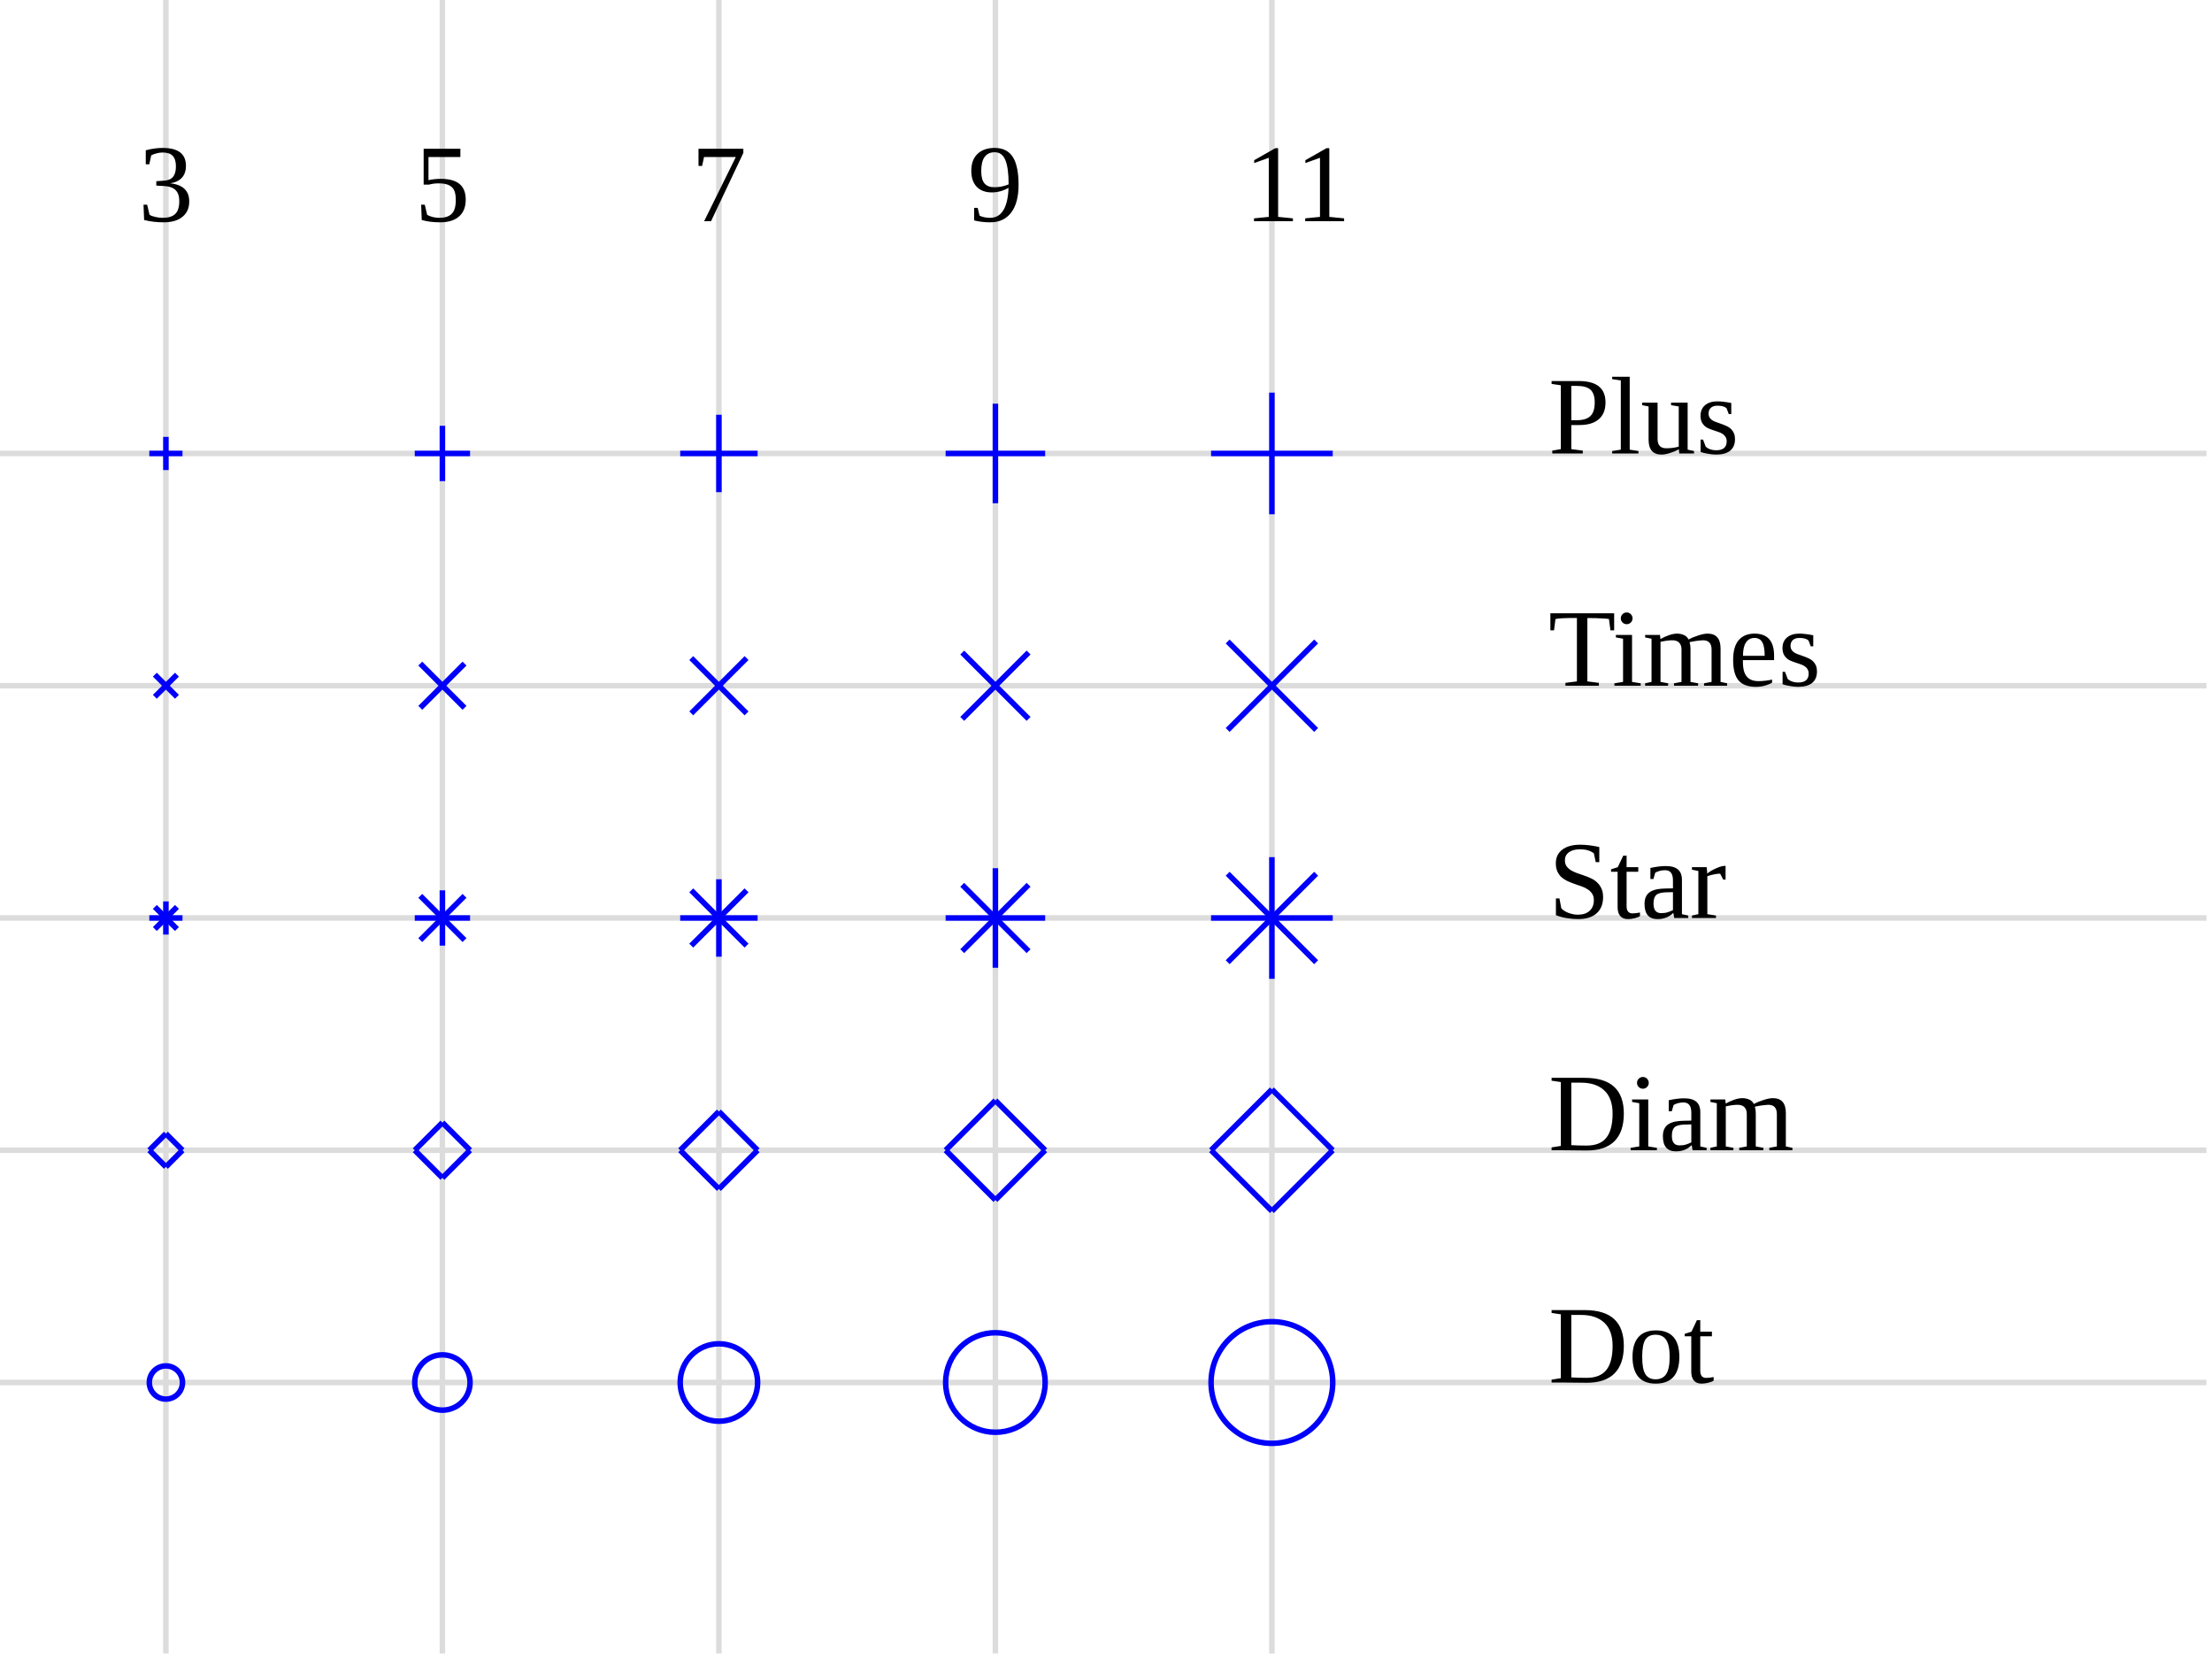
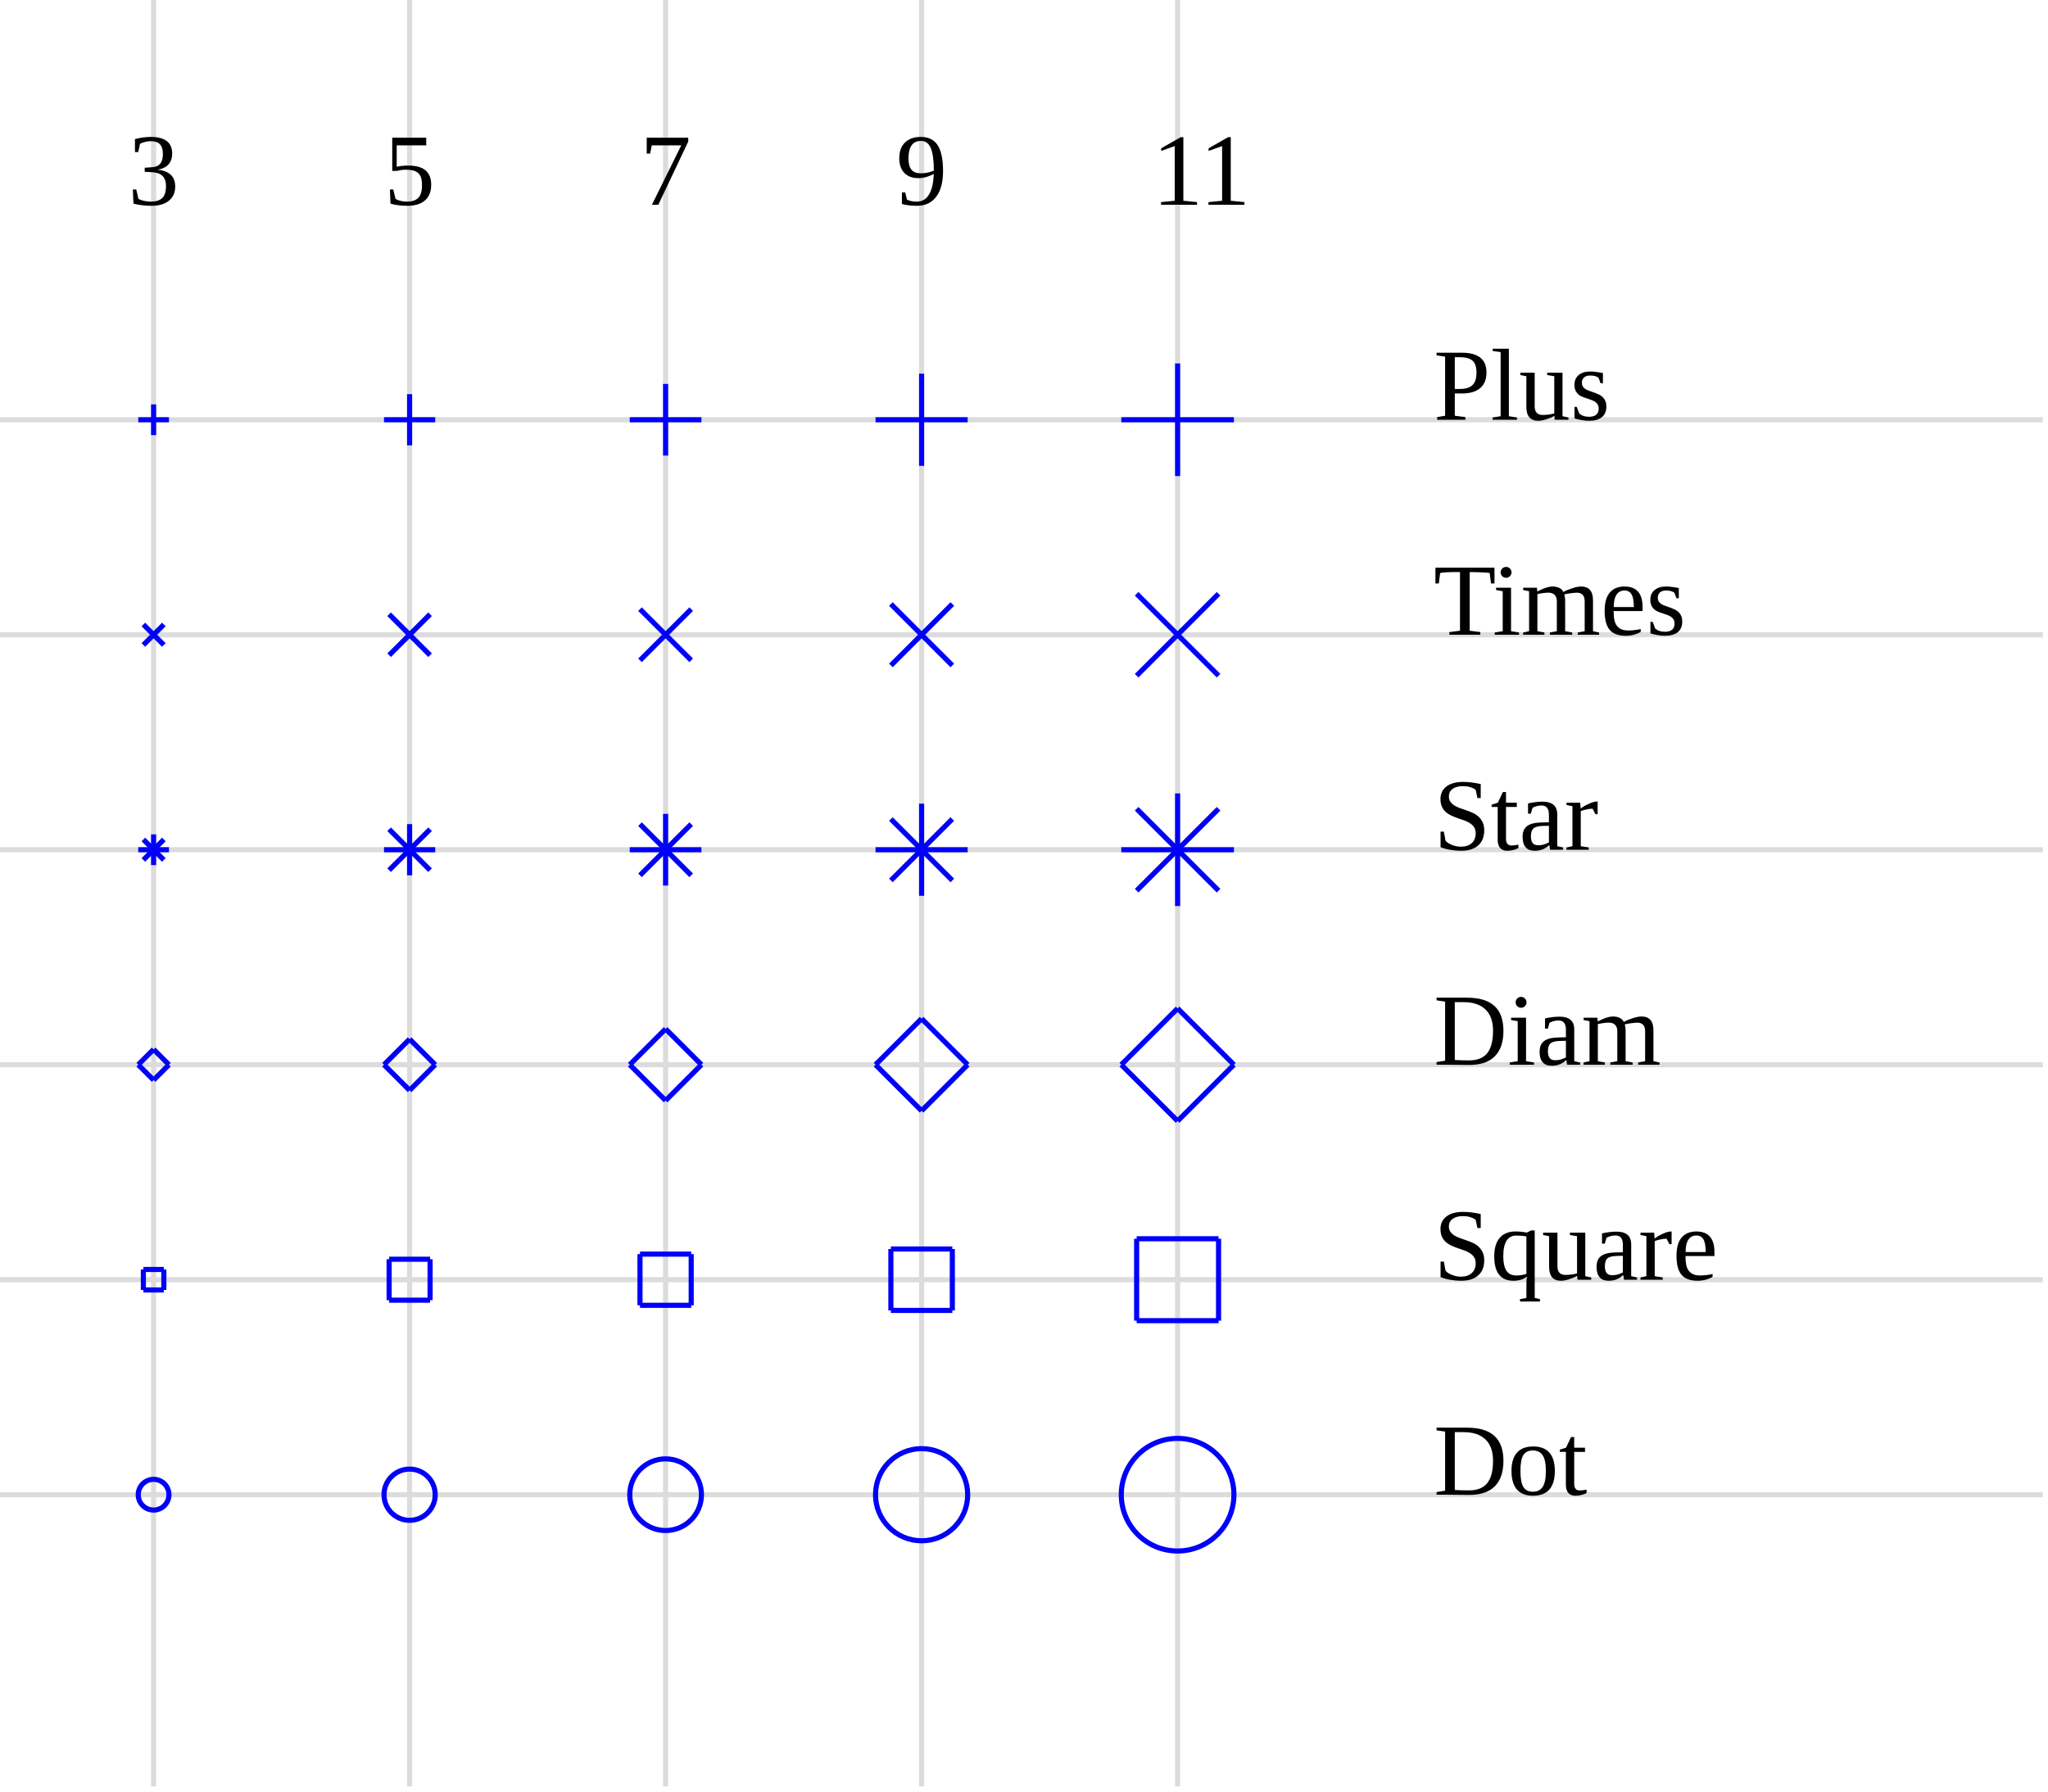
- <svg xmlns="http://www.w3.org/2000/svg" version="1.1" width="400" height="300" style="background-color:white;">
+ <svg xmlns="http://www.w3.org/2000/svg" version="1.1" width="400" height="350" style="background-color:white;">
  <style>
.txt1 { font: bold 12px sans-serif; };
</style>
-   <line x1="30" y1="-0" x2="30" y2="299" stroke="rgb(220,220,220)" stroke-width="1" />
+   <line x1="30" y1="-0" x2="30" y2="349" stroke="rgb(220,220,220)" stroke-width="1" />
  <text x="25" y="40" font-size="20px" fill="#000000">3</text>
-   <line x1="80" y1="-0" x2="80" y2="299" stroke="rgb(220,220,220)" stroke-width="1" />
+   <line x1="80" y1="-0" x2="80" y2="349" stroke="rgb(220,220,220)" stroke-width="1" />
  <text x="75" y="40" font-size="20px" fill="#000000">5</text>
-   <line x1="130" y1="-0" x2="130" y2="299" stroke="rgb(220,220,220)" stroke-width="1" />
+   <line x1="130" y1="-0" x2="130" y2="349" stroke="rgb(220,220,220)" stroke-width="1" />
  <text x="125" y="40" font-size="20px" fill="#000000">7</text>
-   <line x1="180" y1="-0" x2="180" y2="299" stroke="rgb(220,220,220)" stroke-width="1" />
+   <line x1="180" y1="-0" x2="180" y2="349" stroke="rgb(220,220,220)" stroke-width="1" />
  <text x="175" y="40" font-size="20px" fill="#000000">9</text>
-   <line x1="230" y1="-0" x2="230" y2="299" stroke="rgb(220,220,220)" stroke-width="1" />
+   <line x1="230" y1="-0" x2="230" y2="349" stroke="rgb(220,220,220)" stroke-width="1" />
  <text x="225" y="40" font-size="20px" fill="#000000">11</text>
  <line x1="0" y1="82" x2="399" y2="82" stroke="rgb(220,220,220)" stroke-width="1" />
  <line x1="0" y1="124" x2="399" y2="124" stroke="rgb(220,220,220)" stroke-width="1" />
  <line x1="0" y1="166" x2="399" y2="166" stroke="rgb(220,220,220)" stroke-width="1" />
  <line x1="0" y1="208" x2="399" y2="208" stroke="rgb(220,220,220)" stroke-width="1" />
  <line x1="0" y1="250" x2="399" y2="250" stroke="rgb(220,220,220)" stroke-width="1" />
+   <line x1="0" y1="292" x2="399" y2="292" stroke="rgb(220,220,220)" stroke-width="1" />
  <line x1="27" y1="82" x2="33" y2="82" stroke="rgb(0,0,250)" stroke-width="1" />
  <line x1="30" y1="79" x2="30" y2="85" stroke="rgb(0,0,250)" stroke-width="1" />
  <line x1="28" y1="126" x2="32" y2="122" stroke="rgb(0,0,250)" stroke-width="1" />
  <line x1="28" y1="122" x2="32" y2="126" stroke="rgb(0,0,250)" stroke-width="1" />
  <line x1="27" y1="166" x2="33" y2="166" stroke="rgb(0,0,250)" stroke-width="1" />
  <line x1="30" y1="163" x2="30" y2="169" stroke="rgb(0,0,250)" stroke-width="1" />
  <line x1="28" y1="168" x2="32" y2="164" stroke="rgb(0,0,250)" stroke-width="1" />
  <line x1="28" y1="164" x2="32" y2="168" stroke="rgb(0,0,250)" stroke-width="1" />
  <line x1="27" y1="208" x2="30" y2="205" stroke="rgb(0,0,250)" stroke-width="1" />
  <line x1="30" y1="205" x2="33" y2="208" stroke="rgb(0,0,250)" stroke-width="1" />
  <line x1="30" y1="211" x2="33" y2="208" stroke="rgb(0,0,250)" stroke-width="1" />
  <line x1="27" y1="208" x2="30" y2="211" stroke="rgb(0,0,250)" stroke-width="1" />
-   <circle cx="30" cy="250" r="3" stroke="rgb(0,0,250)" stroke-width="1" fill="none" />
+   <line x1="28" y1="252" x2="32" y2="252" stroke="rgb(0,0,250)" stroke-width="1" />
+   <line x1="32" y1="248" x2="32" y2="252" stroke="rgb(0,0,250)" stroke-width="1" />
+   <line x1="28" y1="248" x2="32" y2="248" stroke="rgb(0,0,250)" stroke-width="1" />
+   <line x1="28" y1="248" x2="28" y2="252" stroke="rgb(0,0,250)" stroke-width="1" />
+   <circle cx="30" cy="292" r="3" stroke="rgb(0,0,250)" stroke-width="1" fill="none" />
  <line x1="75" y1="82" x2="85" y2="82" stroke="rgb(0,0,250)" stroke-width="1" />
  <line x1="80" y1="77" x2="80" y2="87" stroke="rgb(0,0,250)" stroke-width="1" />
  <line x1="76" y1="128" x2="84" y2="120" stroke="rgb(0,0,250)" stroke-width="1" />
  <line x1="76" y1="120" x2="84" y2="128" stroke="rgb(0,0,250)" stroke-width="1" />
  <line x1="75" y1="166" x2="85" y2="166" stroke="rgb(0,0,250)" stroke-width="1" />
  <line x1="80" y1="161" x2="80" y2="171" stroke="rgb(0,0,250)" stroke-width="1" />
  <line x1="76" y1="170" x2="84" y2="162" stroke="rgb(0,0,250)" stroke-width="1" />
  <line x1="76" y1="162" x2="84" y2="170" stroke="rgb(0,0,250)" stroke-width="1" />
  <line x1="75" y1="208" x2="80" y2="203" stroke="rgb(0,0,250)" stroke-width="1" />
  <line x1="80" y1="203" x2="85" y2="208" stroke="rgb(0,0,250)" stroke-width="1" />
  <line x1="80" y1="213" x2="85" y2="208" stroke="rgb(0,0,250)" stroke-width="1" />
  <line x1="75" y1="208" x2="80" y2="213" stroke="rgb(0,0,250)" stroke-width="1" />
-   <circle cx="80" cy="250" r="5" stroke="rgb(0,0,250)" stroke-width="1" fill="none" />
+   <line x1="76" y1="254" x2="84" y2="254" stroke="rgb(0,0,250)" stroke-width="1" />
+   <line x1="84" y1="246" x2="84" y2="254" stroke="rgb(0,0,250)" stroke-width="1" />
+   <line x1="76" y1="246" x2="84" y2="246" stroke="rgb(0,0,250)" stroke-width="1" />
+   <line x1="76" y1="246" x2="76" y2="254" stroke="rgb(0,0,250)" stroke-width="1" />
+   <circle cx="80" cy="292" r="5" stroke="rgb(0,0,250)" stroke-width="1" fill="none" />
  <line x1="123" y1="82" x2="137" y2="82" stroke="rgb(0,0,250)" stroke-width="1" />
  <line x1="130" y1="75" x2="130" y2="89" stroke="rgb(0,0,250)" stroke-width="1" />
  <line x1="125" y1="129" x2="135" y2="119" stroke="rgb(0,0,250)" stroke-width="1" />
  <line x1="125" y1="119" x2="135" y2="129" stroke="rgb(0,0,250)" stroke-width="1" />
  <line x1="123" y1="166" x2="137" y2="166" stroke="rgb(0,0,250)" stroke-width="1" />
  <line x1="130" y1="159" x2="130" y2="173" stroke="rgb(0,0,250)" stroke-width="1" />
  <line x1="125" y1="171" x2="135" y2="161" stroke="rgb(0,0,250)" stroke-width="1" />
  <line x1="125" y1="161" x2="135" y2="171" stroke="rgb(0,0,250)" stroke-width="1" />
  <line x1="123" y1="208" x2="130" y2="201" stroke="rgb(0,0,250)" stroke-width="1" />
  <line x1="130" y1="201" x2="137" y2="208" stroke="rgb(0,0,250)" stroke-width="1" />
  <line x1="130" y1="215" x2="137" y2="208" stroke="rgb(0,0,250)" stroke-width="1" />
  <line x1="123" y1="208" x2="130" y2="215" stroke="rgb(0,0,250)" stroke-width="1" />
-   <circle cx="130" cy="250" r="7" stroke="rgb(0,0,250)" stroke-width="1" fill="none" />
+   <line x1="125" y1="255" x2="135" y2="255" stroke="rgb(0,0,250)" stroke-width="1" />
+   <line x1="135" y1="245" x2="135" y2="255" stroke="rgb(0,0,250)" stroke-width="1" />
+   <line x1="125" y1="245" x2="135" y2="245" stroke="rgb(0,0,250)" stroke-width="1" />
+   <line x1="125" y1="245" x2="125" y2="255" stroke="rgb(0,0,250)" stroke-width="1" />
+   <circle cx="130" cy="292" r="7" stroke="rgb(0,0,250)" stroke-width="1" fill="none" />
  <line x1="171" y1="82" x2="189" y2="82" stroke="rgb(0,0,250)" stroke-width="1" />
  <line x1="180" y1="73" x2="180" y2="91" stroke="rgb(0,0,250)" stroke-width="1" />
  <line x1="174" y1="130" x2="186" y2="118" stroke="rgb(0,0,250)" stroke-width="1" />
  <line x1="174" y1="118" x2="186" y2="130" stroke="rgb(0,0,250)" stroke-width="1" />
  <line x1="171" y1="166" x2="189" y2="166" stroke="rgb(0,0,250)" stroke-width="1" />
  <line x1="180" y1="157" x2="180" y2="175" stroke="rgb(0,0,250)" stroke-width="1" />
  <line x1="174" y1="172" x2="186" y2="160" stroke="rgb(0,0,250)" stroke-width="1" />
  <line x1="174" y1="160" x2="186" y2="172" stroke="rgb(0,0,250)" stroke-width="1" />
  <line x1="171" y1="208" x2="180" y2="199" stroke="rgb(0,0,250)" stroke-width="1" />
  <line x1="180" y1="199" x2="189" y2="208" stroke="rgb(0,0,250)" stroke-width="1" />
  <line x1="180" y1="217" x2="189" y2="208" stroke="rgb(0,0,250)" stroke-width="1" />
  <line x1="171" y1="208" x2="180" y2="217" stroke="rgb(0,0,250)" stroke-width="1" />
-   <circle cx="180" cy="250" r="9" stroke="rgb(0,0,250)" stroke-width="1" fill="none" />
+   <line x1="174" y1="256" x2="186" y2="256" stroke="rgb(0,0,250)" stroke-width="1" />
+   <line x1="186" y1="244" x2="186" y2="256" stroke="rgb(0,0,250)" stroke-width="1" />
+   <line x1="174" y1="244" x2="186" y2="244" stroke="rgb(0,0,250)" stroke-width="1" />
+   <line x1="174" y1="244" x2="174" y2="256" stroke="rgb(0,0,250)" stroke-width="1" />
+   <circle cx="180" cy="292" r="9" stroke="rgb(0,0,250)" stroke-width="1" fill="none" />
  <line x1="219" y1="82" x2="241" y2="82" stroke="rgb(0,0,250)" stroke-width="1" />
  <line x1="230" y1="71" x2="230" y2="93" stroke="rgb(0,0,250)" stroke-width="1" />
  <line x1="222" y1="132" x2="238" y2="116" stroke="rgb(0,0,250)" stroke-width="1" />
  <line x1="222" y1="116" x2="238" y2="132" stroke="rgb(0,0,250)" stroke-width="1" />
  <line x1="219" y1="166" x2="241" y2="166" stroke="rgb(0,0,250)" stroke-width="1" />
  <line x1="230" y1="155" x2="230" y2="177" stroke="rgb(0,0,250)" stroke-width="1" />
  <line x1="222" y1="174" x2="238" y2="158" stroke="rgb(0,0,250)" stroke-width="1" />
  <line x1="222" y1="158" x2="238" y2="174" stroke="rgb(0,0,250)" stroke-width="1" />
  <line x1="219" y1="208" x2="230" y2="197" stroke="rgb(0,0,250)" stroke-width="1" />
  <line x1="230" y1="197" x2="241" y2="208" stroke="rgb(0,0,250)" stroke-width="1" />
  <line x1="230" y1="219" x2="241" y2="208" stroke="rgb(0,0,250)" stroke-width="1" />
  <line x1="219" y1="208" x2="230" y2="219" stroke="rgb(0,0,250)" stroke-width="1" />
-   <circle cx="230" cy="250" r="11" stroke="rgb(0,0,250)" stroke-width="1" fill="none" />
+   <line x1="222" y1="258" x2="238" y2="258" stroke="rgb(0,0,250)" stroke-width="1" />
+   <line x1="238" y1="242" x2="238" y2="258" stroke="rgb(0,0,250)" stroke-width="1" />
+   <line x1="222" y1="242" x2="238" y2="242" stroke="rgb(0,0,250)" stroke-width="1" />
+   <line x1="222" y1="242" x2="222" y2="258" stroke="rgb(0,0,250)" stroke-width="1" />
+   <circle cx="230" cy="292" r="11" stroke="rgb(0,0,250)" stroke-width="1" fill="none" />
  <text x="280" y="82" font-size="20px" fill="#000000">Plus</text>
  <text x="280" y="124" font-size="20px" fill="#000000">Times</text>
  <text x="280" y="166" font-size="20px" fill="#000000">Star</text>
  <text x="280" y="208" font-size="20px" fill="#000000">Diam</text>
-   <text x="280" y="250" font-size="20px" fill="#000000">Dot</text>
+   <text x="280" y="250" font-size="20px" fill="#000000">Square</text>
+   <text x="280" y="292" font-size="20px" fill="#000000">Dot</text>
</svg>
